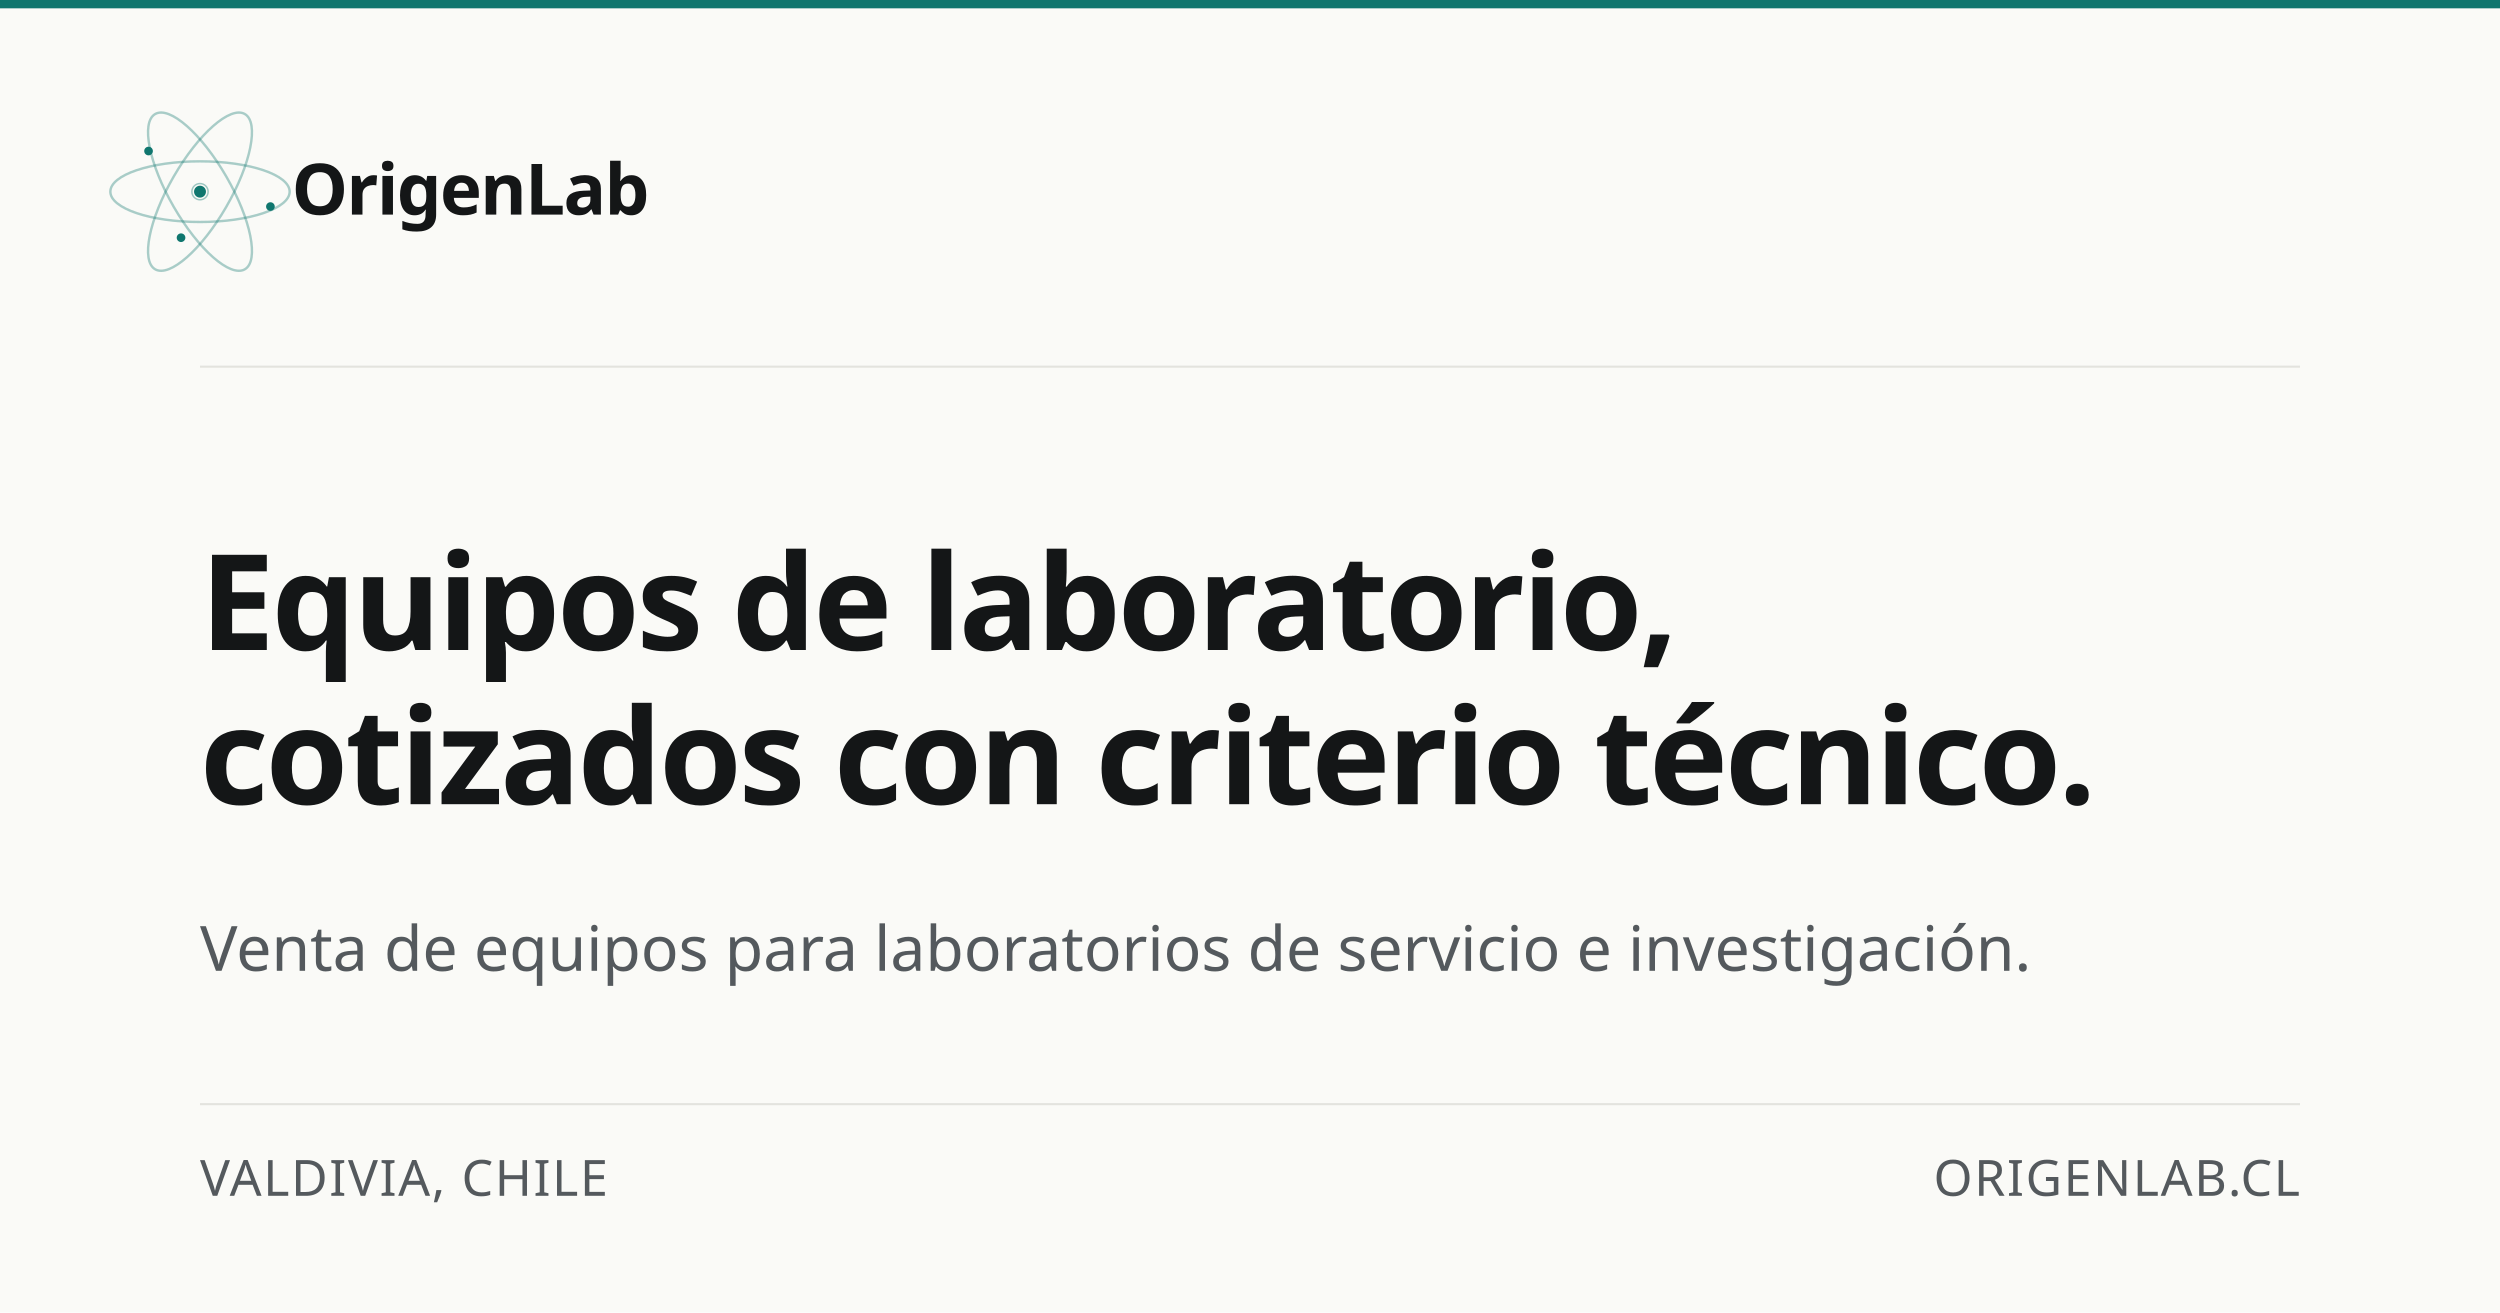
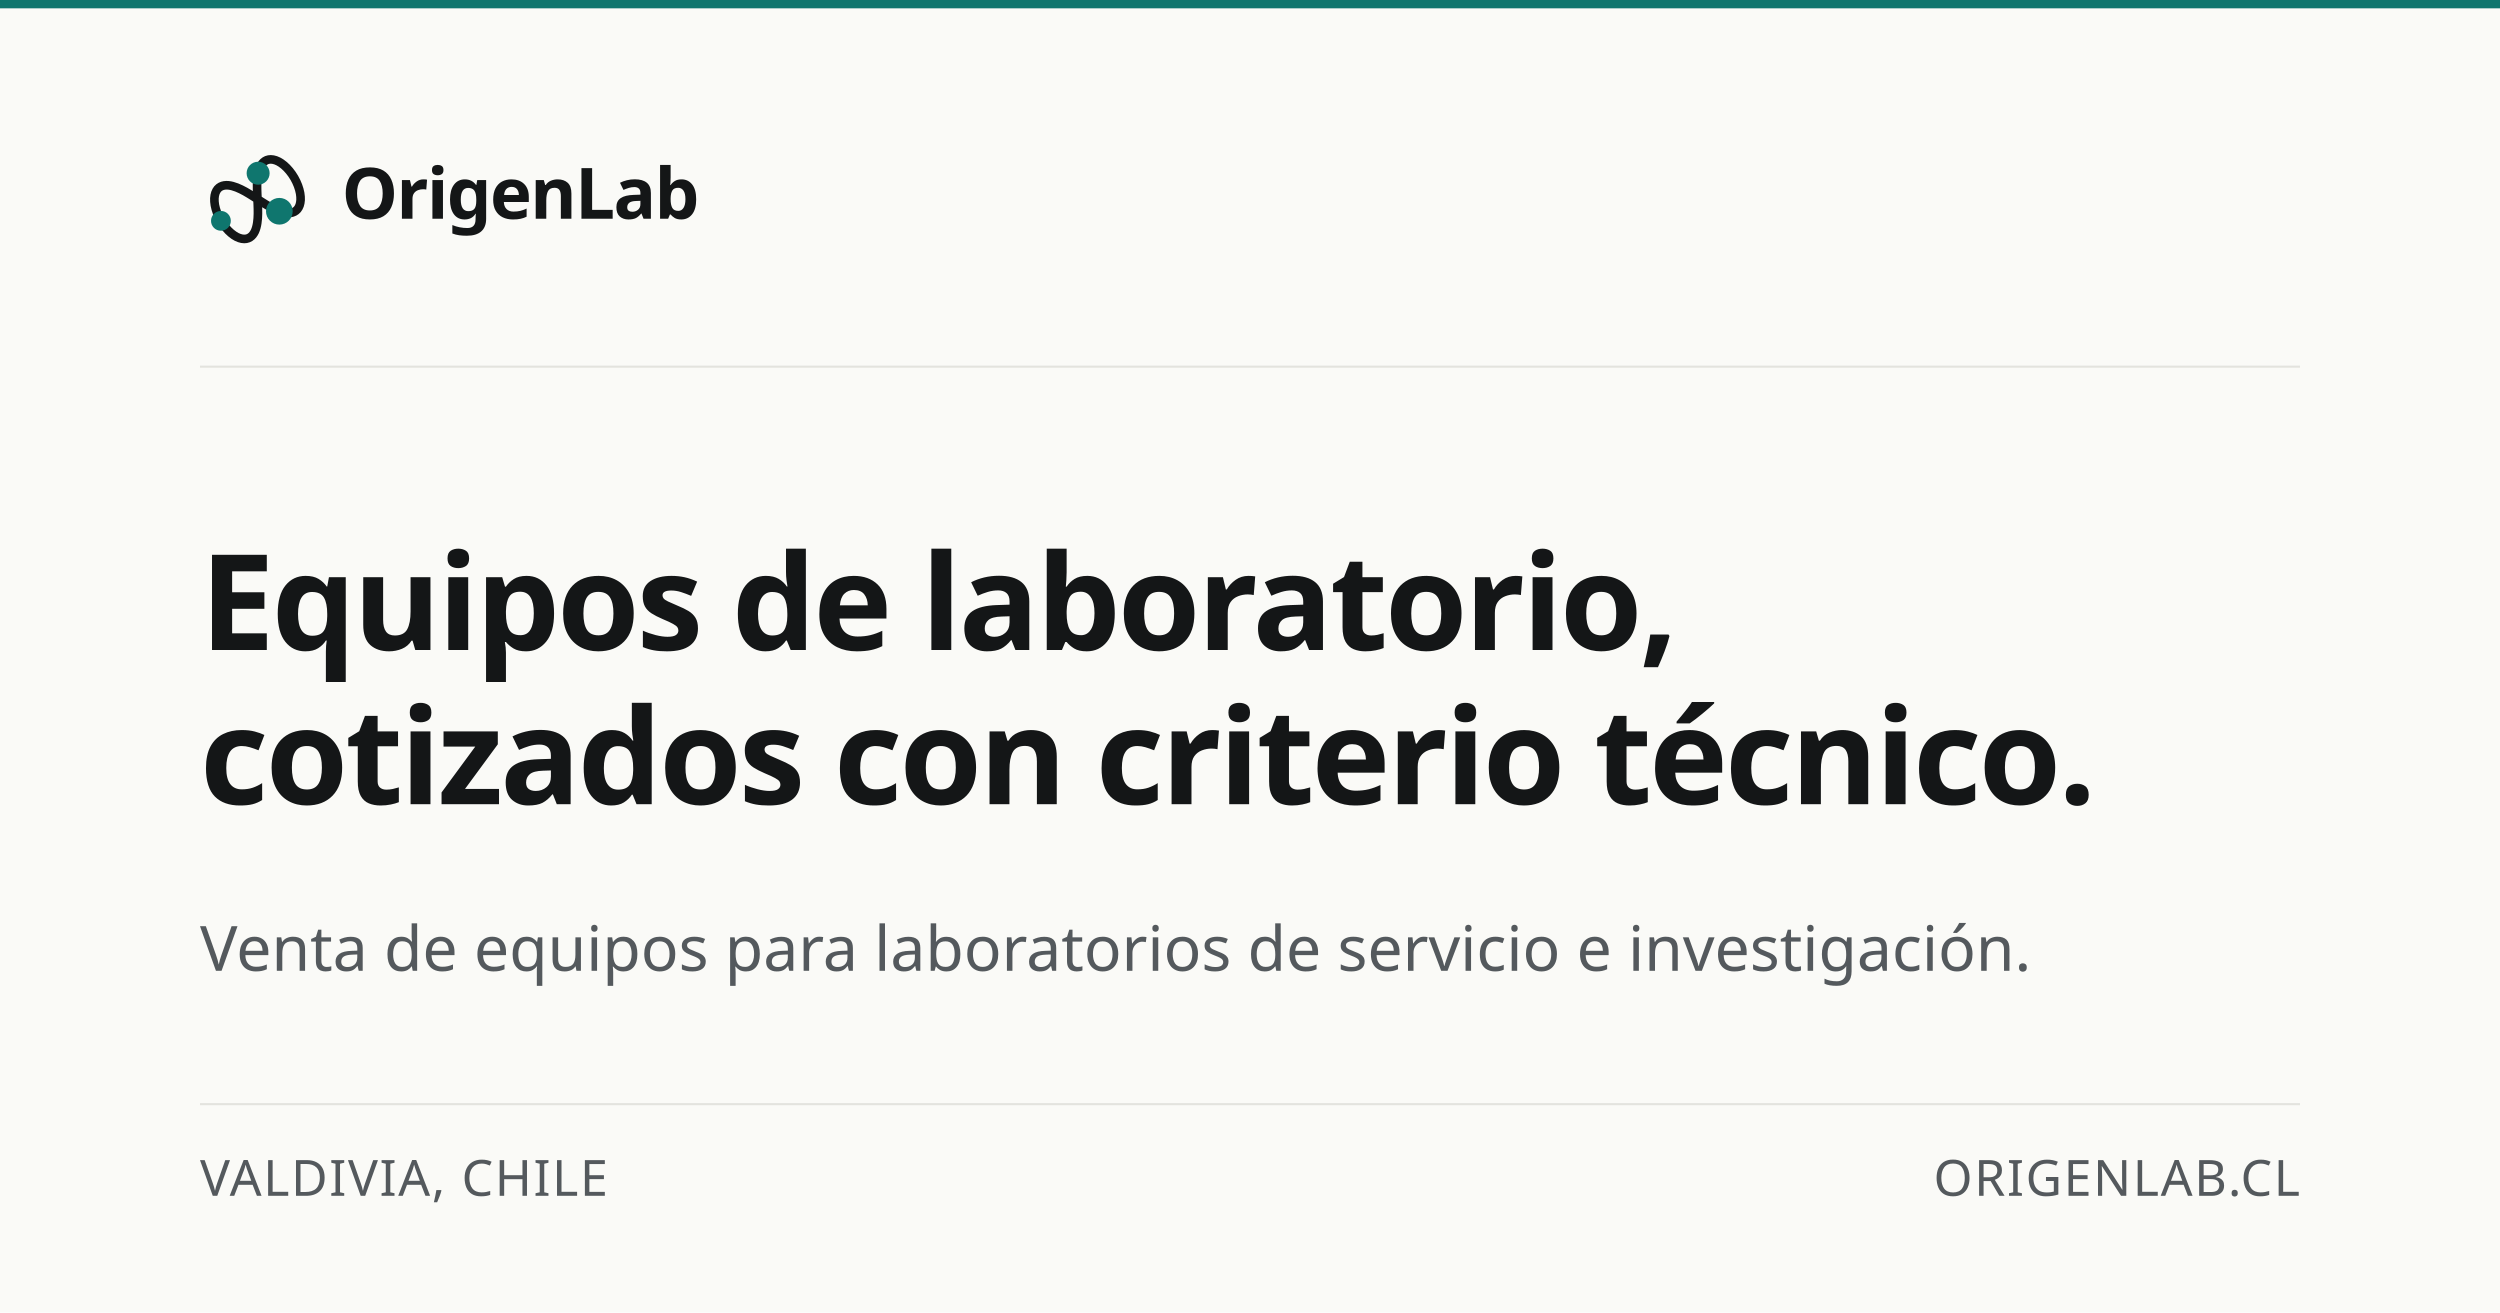
<svg xmlns="http://www.w3.org/2000/svg" width="1200" height="630" viewBox="0 0 1200 630">
  <defs>
    <style>
      @font-face { font-family: 'PJS'; src: url('file:///home/rafael/dev/origenlab-web-v2/apps/web/public/fonts/plus-jakarta-sans-latin-wght-normal.woff2') format('woff2-variations'); font-weight: 200 800; }
      @font-face { font-family: 'IPM'; src: url('file:///home/rafael/dev/origenlab-web-v2/apps/web/public/fonts/ibm-plex-mono-latin-400-normal.woff2') format('woff2'); font-weight: 400; }
    </style>
  </defs>
-   <rect width="1200" height="630" fill="#FAFAF7" />
-   <rect x="0" y="0" width="1200" height="4" fill="#0F766E" />
-   <g transform="translate(96 92)">
-     <ellipse cx="0" cy="0" rx="43.03" ry="14.56" transform="rotate(0)" fill="none" stroke="#0F766E" stroke-width="1.17" opacity="0.35" />
-     <ellipse cx="0" cy="0" rx="43.03" ry="14.56" transform="rotate(60)" fill="none" stroke="#0F766E" stroke-width="1.17" opacity="0.35" />
-     <ellipse cx="0" cy="0" rx="43.03" ry="14.56" transform="rotate(-60)" fill="none" stroke="#0F766E" stroke-width="1.17" opacity="0.35" />
-     <circle cx="0" cy="0" r="3.9" fill="none" stroke="#0F766E" stroke-width="0.715" opacity="0.4" />
-     <circle cx="0" cy="0" r="2.86" fill="#0F766E" />
-     <circle cx="33.8" cy="7.15" r="2.08" fill="#0F766E" />
-     <circle cx="-24.7" cy="-19.5" r="2.08" fill="#0F766E" />
-     <circle cx="-9.1" cy="22.1" r="2.08" fill="#0F766E" />
+   <rect width="1200" height="630" fill="#fafaf7" />
+   <rect x="0" y="0" width="1200" height="4" fill="#0f766e" />
+   <g transform="translate(96 68) scale(1.15)">
+     <path d="M 39.37 15.12 C 39.97 16.15, 40.5 17.29, 40.9 18.35 C 41.3 19.42, 41.61 20.52, 41.79 21.52 C 41.97 22.52, 42.02 23.49, 41.99 24.34 C 41.95 25.18, 41.79 25.95, 41.57 26.6 C 41.34 27.25, 41.01 27.79, 40.65 28.24 C 40.28 28.68, 39.83 29.01, 39.36 29.26 C 38.89 29.51, 38.37 29.65, 37.84 29.74 C 37.3 29.83, 36.74 29.82, 36.17 29.78 C 35.6 29.73, 35.02 29.61, 34.44 29.46 C 33.85 29.31, 33.26 29.11, 32.67 28.88 C 32.09 28.65, 31.5 28.39, 30.91 28.1 C 30.33 27.82, 29.75 27.51, 29.16 27.19 C 28.58 26.86, 28.01 26.52, 27.43 26.17 C 26.86 25.82, 26.28 25.46, 25.71 25.1 C 25.14 24.74, 24.57 24.37, 24 24 C 23.43 23.63, 22.86 23.26, 22.29 22.9 C 21.72 22.54, 21.14 22.18, 20.57 21.83 C 19.99 21.48, 19.42 21.14, 18.84 20.81 C 18.25 20.49, 17.67 20.18, 17.09 19.9 C 16.5 19.61, 15.91 19.35, 15.33 19.12 C 14.74 18.89, 14.15 18.69, 13.56 18.54 C 12.98 18.39, 12.4 18.27, 11.83 18.22 C 11.26 18.18, 10.7 18.17, 10.16 18.26 C 9.63 18.35, 9.11 18.49, 8.64 18.74 C 8.17 18.99, 7.72 19.32, 7.35 19.76 C 6.99 20.21, 6.66 20.75, 6.43 21.4 C 6.21 22.05, 6.05 22.82, 6.01 23.66 C 5.98 24.51, 6.03 25.48, 6.21 26.48 C 6.39 27.48, 6.7 28.58, 7.1 29.65 C 7.5 30.71, 8.03 31.85, 8.63 32.88 C 9.22 33.9, 9.93 34.93, 10.66 35.81 C 11.38 36.7, 12.19 37.51, 12.96 38.16 C 13.73 38.82, 14.55 39.36, 15.3 39.75 C 16.05 40.14, 16.79 40.38, 17.47 40.51 C 18.14 40.64, 18.78 40.63, 19.35 40.53 C 19.91 40.44, 20.42 40.21, 20.87 39.93 C 21.32 39.65, 21.71 39.27, 22.05 38.85 C 22.39 38.43, 22.67 37.94, 22.92 37.43 C 23.16 36.91, 23.35 36.35, 23.51 35.77 C 23.68 35.19, 23.79 34.57, 23.89 33.95 C 23.99 33.33, 24.05 32.69, 24.1 32.04 C 24.14 31.39, 24.17 30.73, 24.18 30.07 C 24.19 29.4, 24.18 28.73, 24.17 28.06 C 24.15 27.39, 24.12 26.71, 24.1 26.03 C 24.07 25.36, 24.03 24.68, 24 24 C 23.97 23.32, 23.93 22.64, 23.9 21.97 C 23.88 21.29, 23.85 20.61, 23.83 19.94 C 23.82 19.27, 23.81 18.6, 23.82 17.93 C 23.83 17.27, 23.86 16.61, 23.9 15.96 C 23.95 15.31, 24.01 14.67, 24.11 14.05 C 24.21 13.43, 24.32 12.81, 24.49 12.23 C 24.65 11.65, 24.84 11.09, 25.08 10.57 C 25.33 10.06, 25.61 9.57, 25.95 9.15 C 26.29 8.73, 26.68 8.35, 27.13 8.07 C 27.58 7.79, 28.09 7.56, 28.65 7.47 C 29.22 7.37, 29.86 7.36, 30.53 7.49 C 31.21 7.62, 31.95 7.86, 32.7 8.25 C 33.45 8.64, 34.27 9.18, 35.04 9.84 C 35.81 10.49, 36.62 11.3, 37.34 12.19 C 38.07 13.07, 38.78 14.1, 39.37 15.12 Z" fill="none" stroke="#141617" stroke-width="3.6" stroke-linecap="round" stroke-linejoin="round" />
+     <circle cx="33.12" cy="29.05" r="5.57" fill="#0f766e" />
+     <circle cx="8.73" cy="33.05" r="4.13" fill="#0f766e" />
+     <circle cx="24.26" cy="13.17" r="4.80" fill="#0f766e" />
  </g>
-   <text x="140" y="103" font-family="PJS" font-size="34" font-weight="700" fill="#141617" letter-spacing="-0.8">OrigenLab</text>
+   <text x="164" y="105" font-family="PJS" font-size="34" font-weight="700" fill="#141617" letter-spacing="-0.8">OrigenLab</text>
  <line x1="96" y1="176" x2="1104" y2="176" stroke="#E3E3DE" stroke-width="1" />
  <text x="96" y="312" font-family="PJS" font-size="64" font-weight="600" fill="#141617" letter-spacing="-1.4">Equipos de laboratorio,</text>
  <text x="96" y="386" font-family="PJS" font-size="64" font-weight="600" fill="#141617" letter-spacing="-1.4">cotizados con criterio técnico.</text>
  <text x="96" y="466" font-family="PJS" font-size="30" font-weight="400" fill="#54595D">Venta de equipos para laboratorios de servicio e investigación.</text>
  <line x1="96" y1="530" x2="1104" y2="530" stroke="#E3E3DE" stroke-width="1" />
  <text x="96" y="574" font-family="IPM" font-size="24" fill="#54595D" letter-spacing="0.8">VALDIVIA, CHILE</text>
  <text x="1104" y="574" text-anchor="end" font-family="IPM" font-size="24" fill="#54595D" letter-spacing="0.8">ORIGENLAB.CL</text>
</svg>
